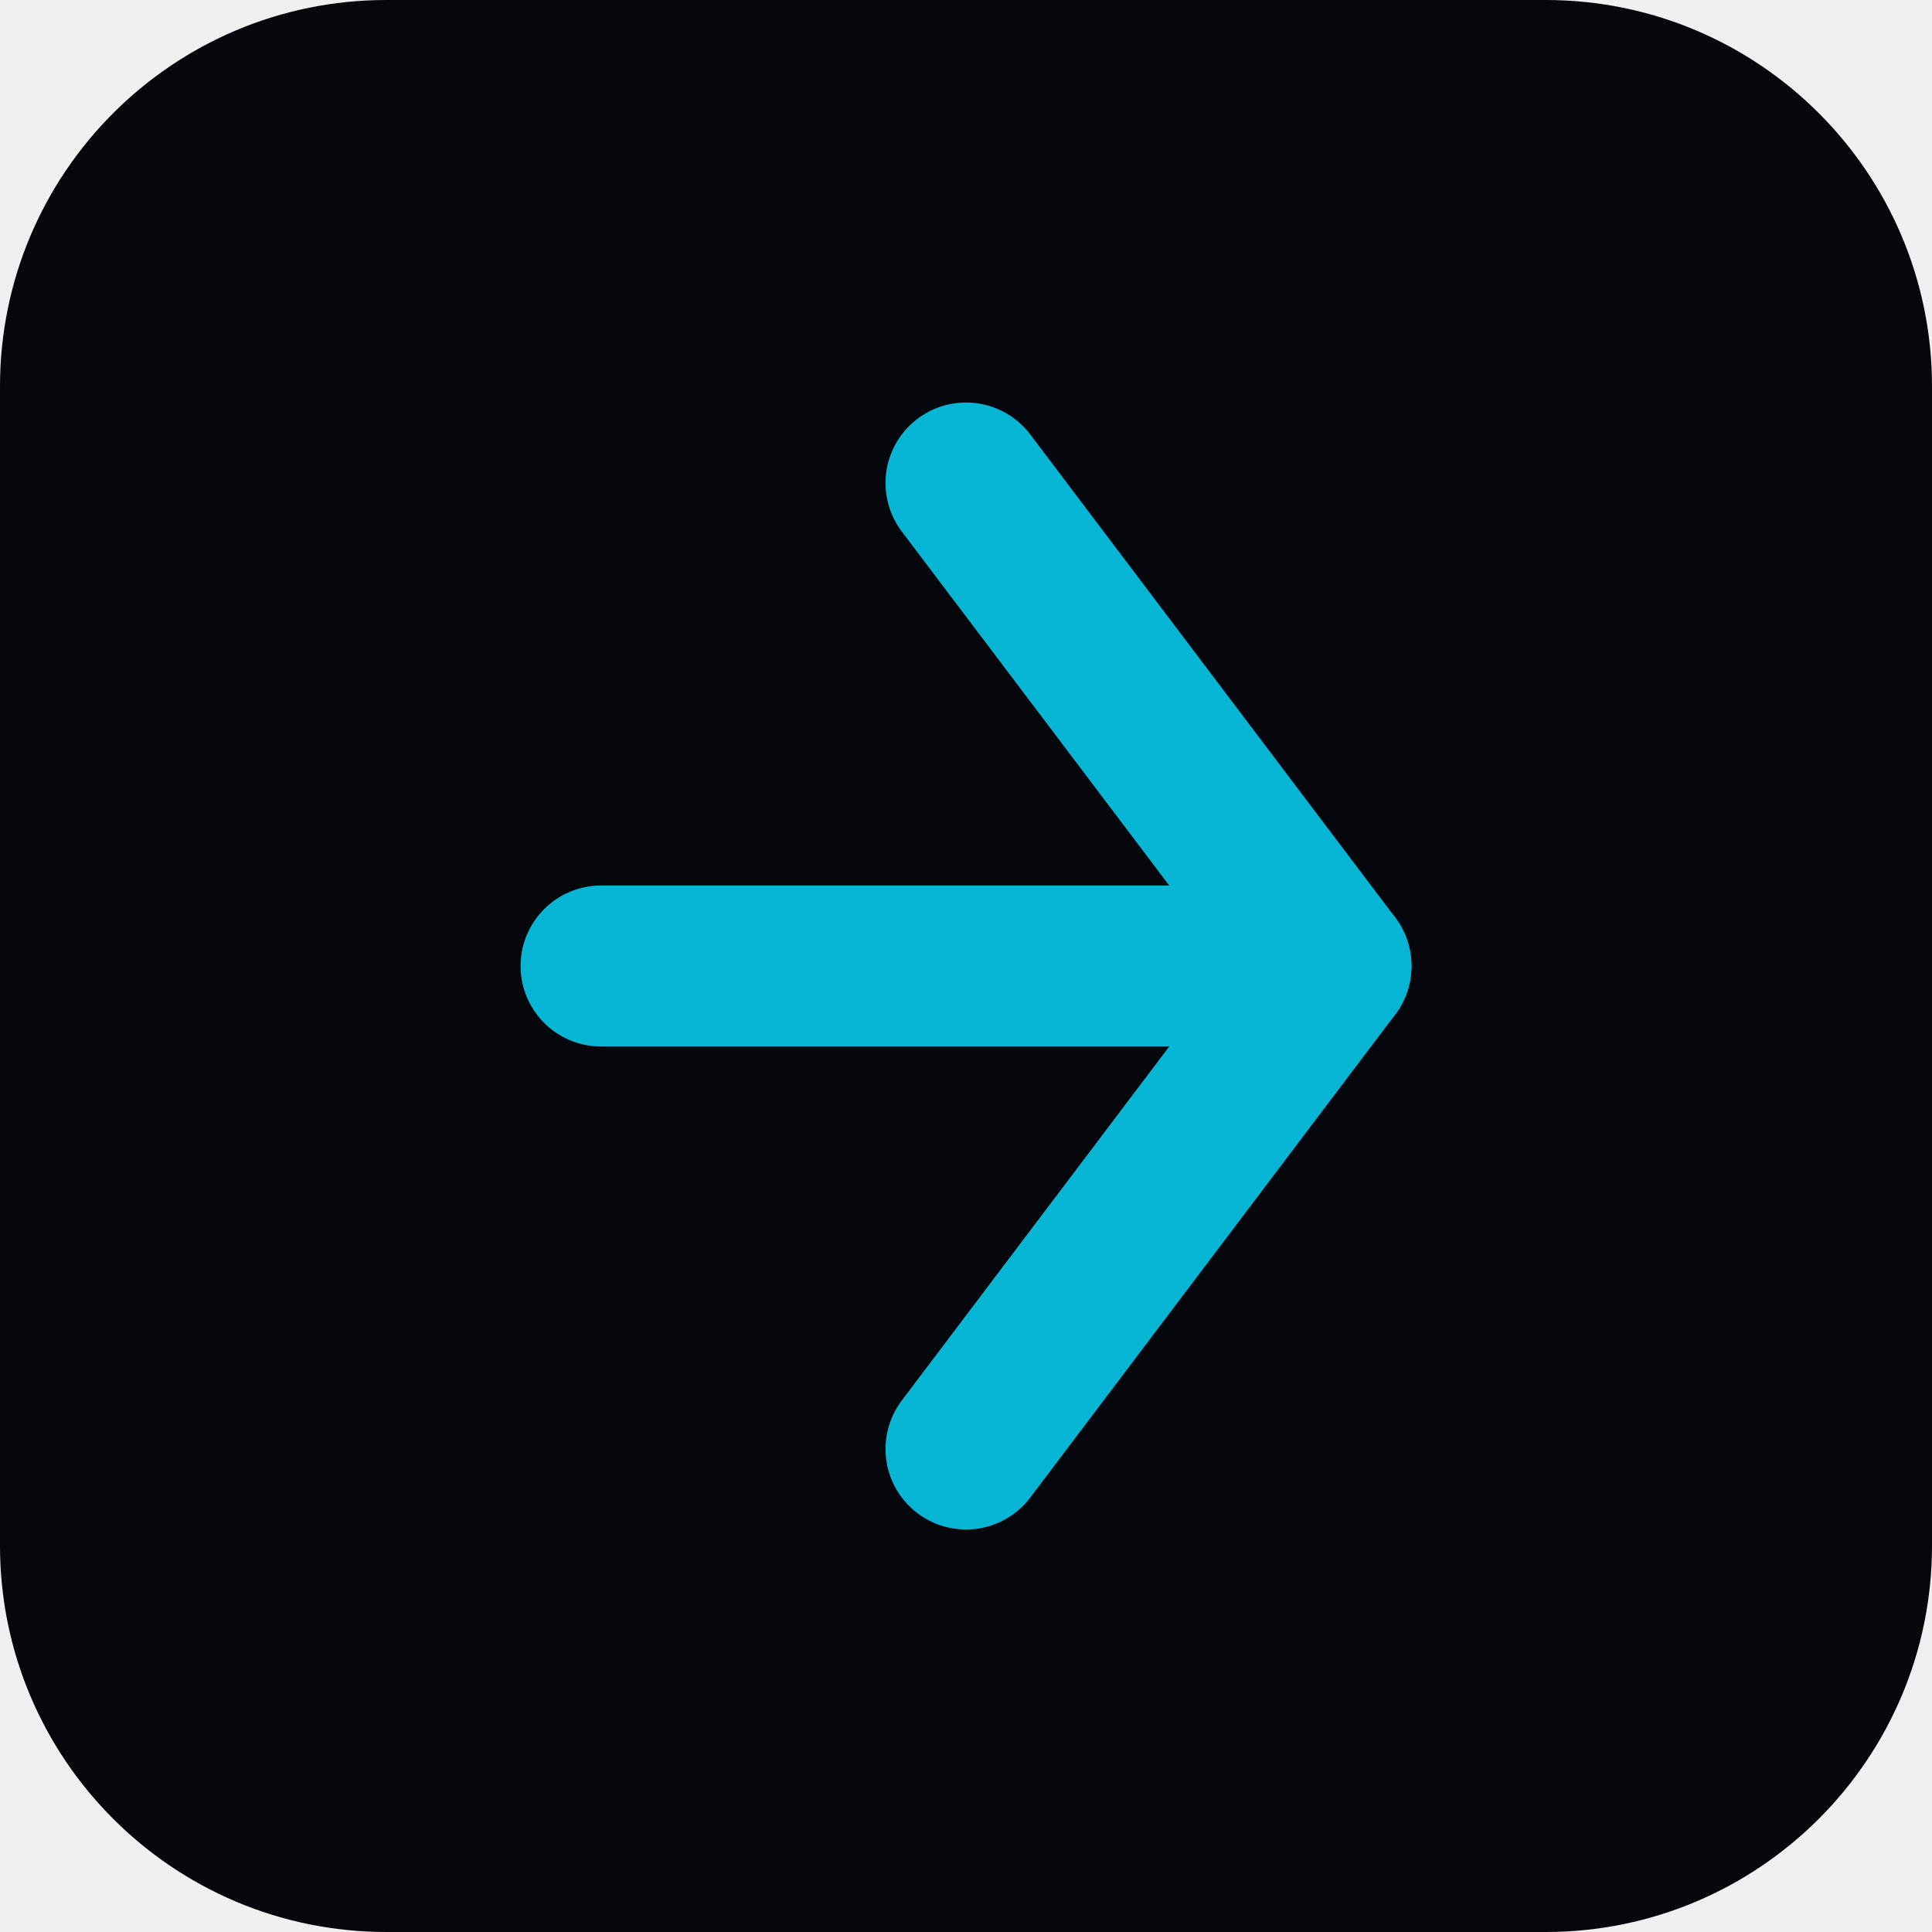
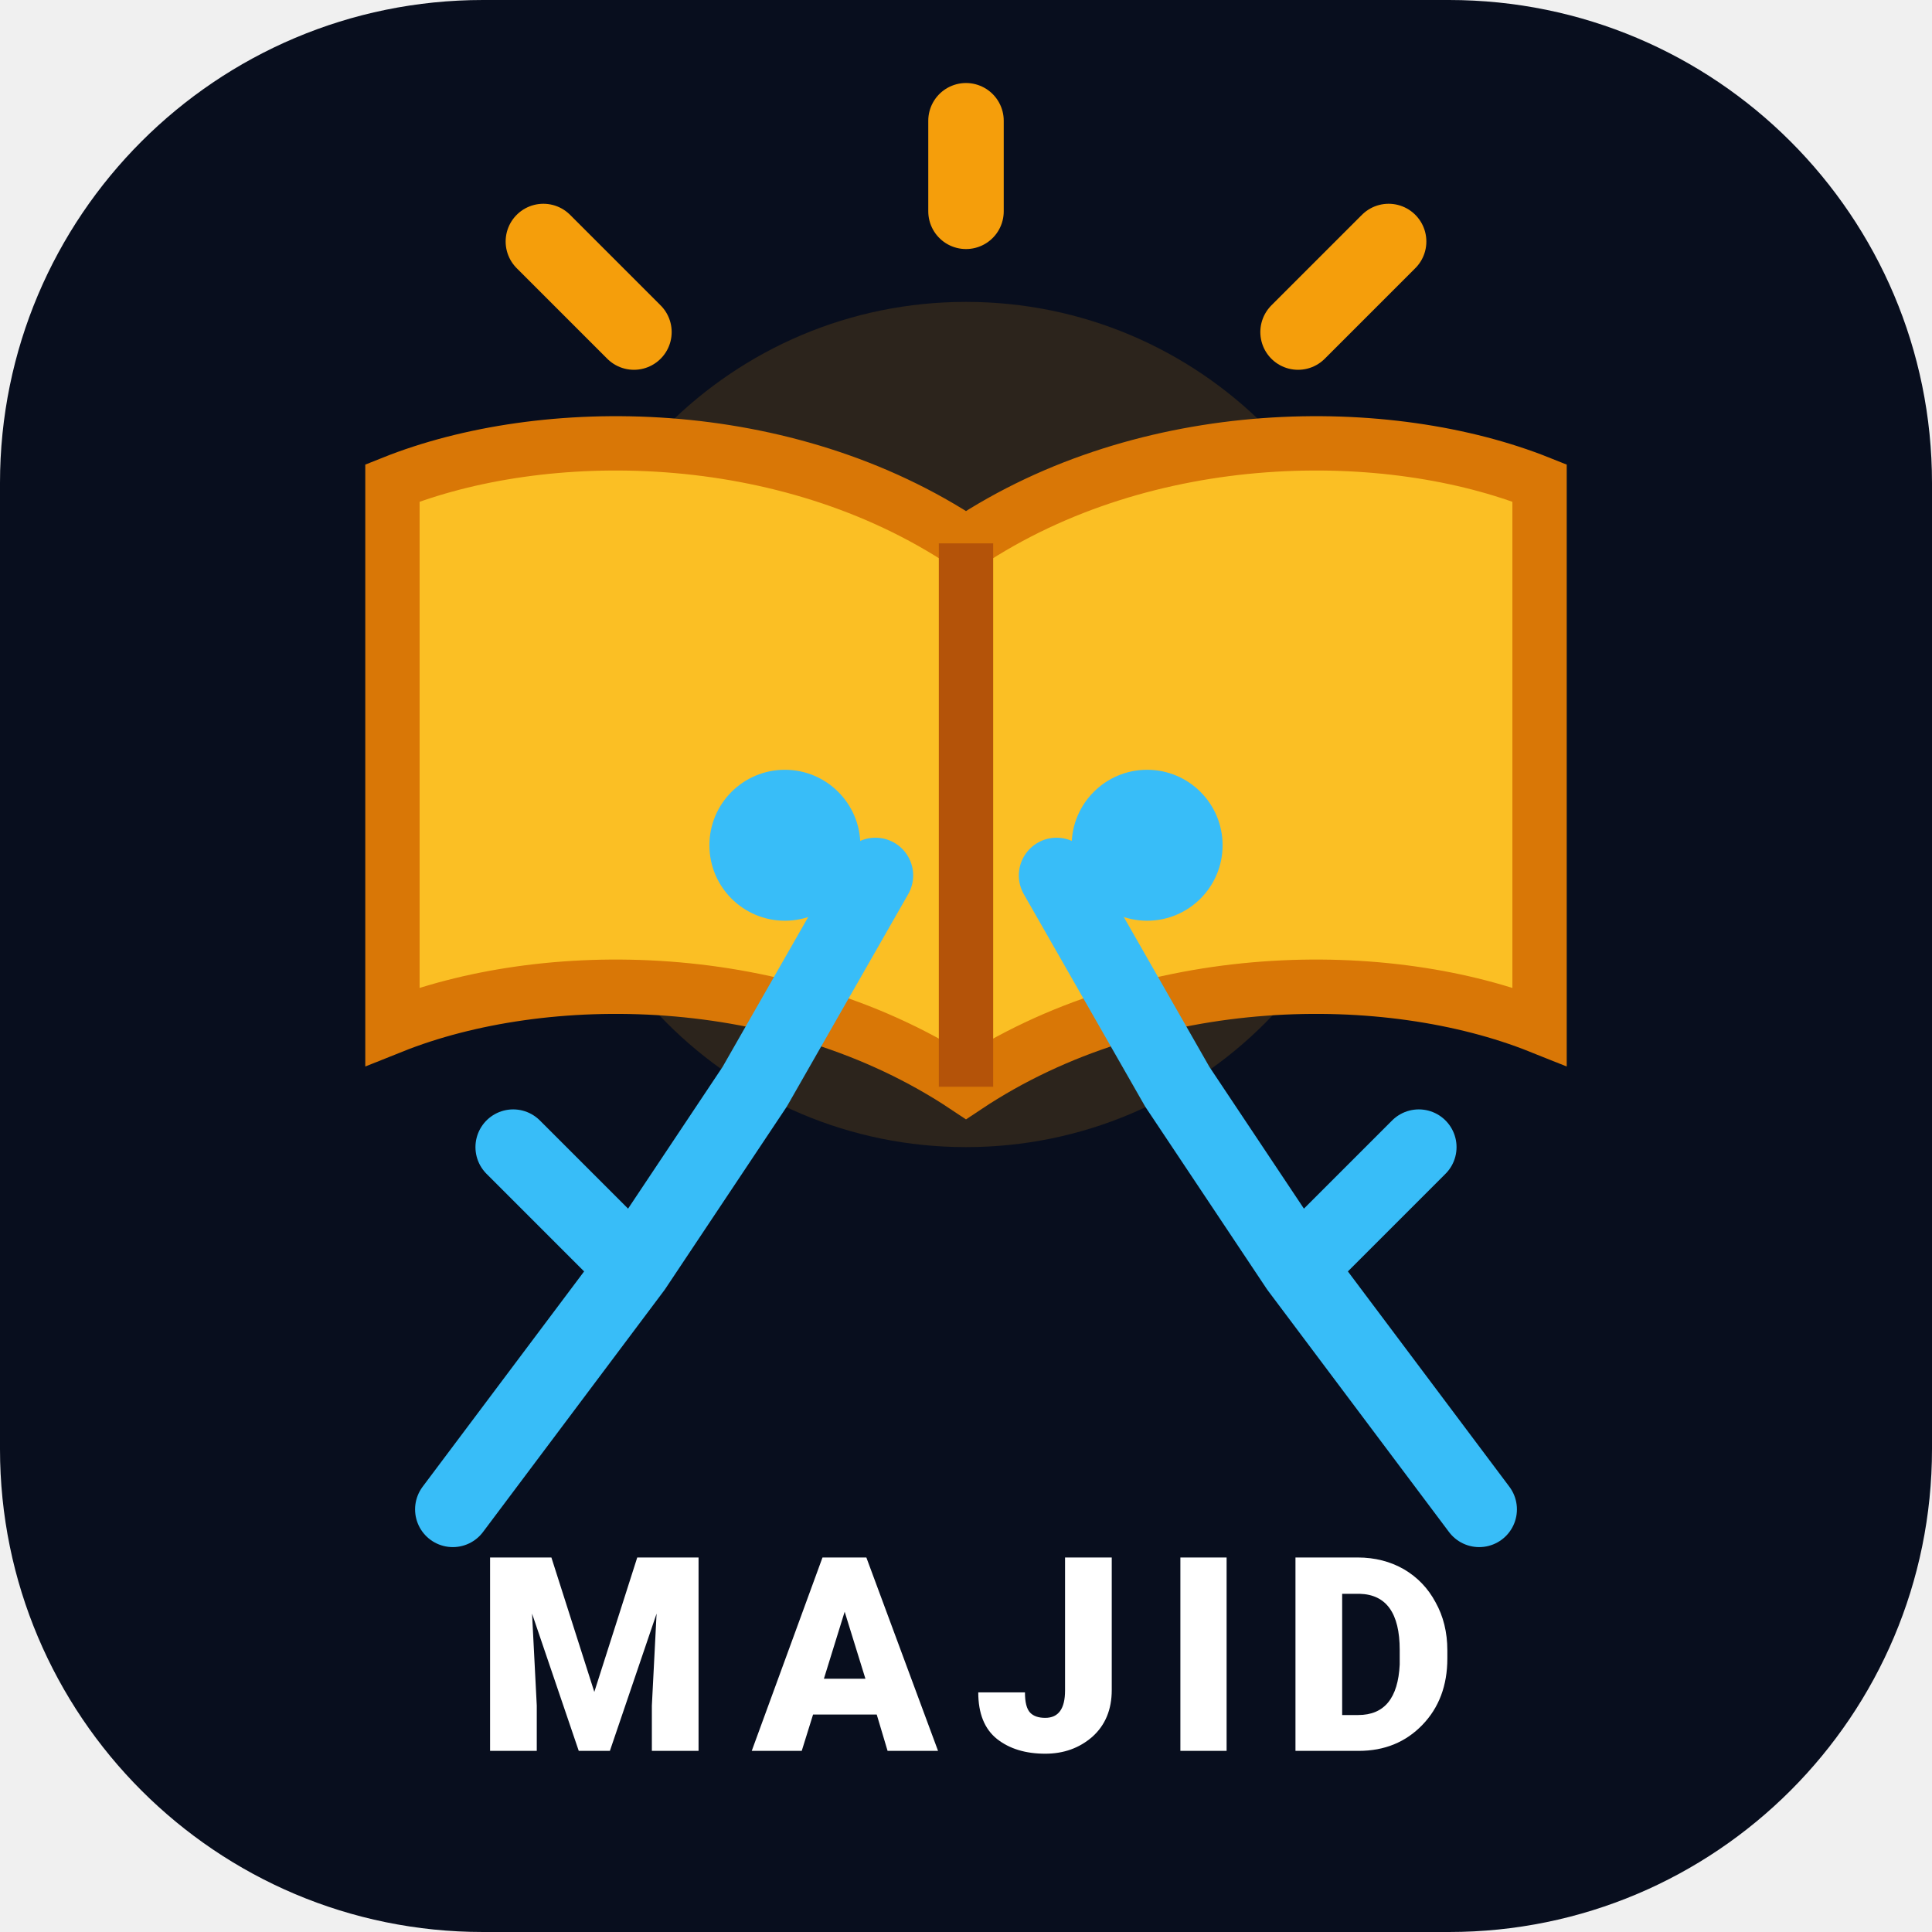
- <svg xmlns="http://www.w3.org/2000/svg" viewBox="0 0 180 180" fill="none">
-   <rect width="180" height="180" rx="36" fill="#05070d" />
-   <path d="M90 45L124 90L90 135" stroke="#06b6d4" stroke-width="15" stroke-linecap="round" stroke-linejoin="round" />
-   <path d="M56 90H124" stroke="#06b6d4" stroke-width="15" stroke-linecap="round" />
+ <svg xmlns="http://www.w3.org/2000/svg" viewBox="0 0 64 64" fill="none">
+   <rect width="64" height="64" rx="16" fill="#080e1e" />
+   <circle cx="32" cy="24" r="14" fill="#f59e0b" opacity="0.15" />
+   <path d="M32 7L32 4M21 11L18 8M43 11L46 8" stroke="#f59e0b" stroke-width="2.5" stroke-linecap="round" />
+   <path d="M32 18C26 14 18 14 13 16V34C18 32 26 32 32 36C38 32 46 32 51 34V16C46 14 38 14 32 18Z" fill="#fbbf24" stroke="#d97706" stroke-width="1.8" />
+   <path d="M32 18V36" stroke="#b45309" stroke-width="1.8" />
+   <path d="M15 50L21 42L25 36M21 42L17 38M25 36L29 29" stroke="#38bdf8" stroke-width="2.5" stroke-linecap="round" stroke-linejoin="round" />
+   <circle cx="26" cy="28" r="2.5" fill="#38bdf8" />
+   <path d="M49 50L43 42L39 36M43 42L47 38M39 36L35 29" stroke="#38bdf8" stroke-width="2.5" stroke-linecap="round" stroke-linejoin="round" />
+   <circle cx="38" cy="28" r="2.5" fill="#38bdf8" />
+   <text x="32" y="58" text-anchor="middle" font-family="-apple-system, BlinkMacSystemFont, 'Segoe UI', Roboto, sans-serif" font-size="9" font-weight="900" fill="#ffffff" letter-spacing="1.2">MAJID</text>
</svg>
